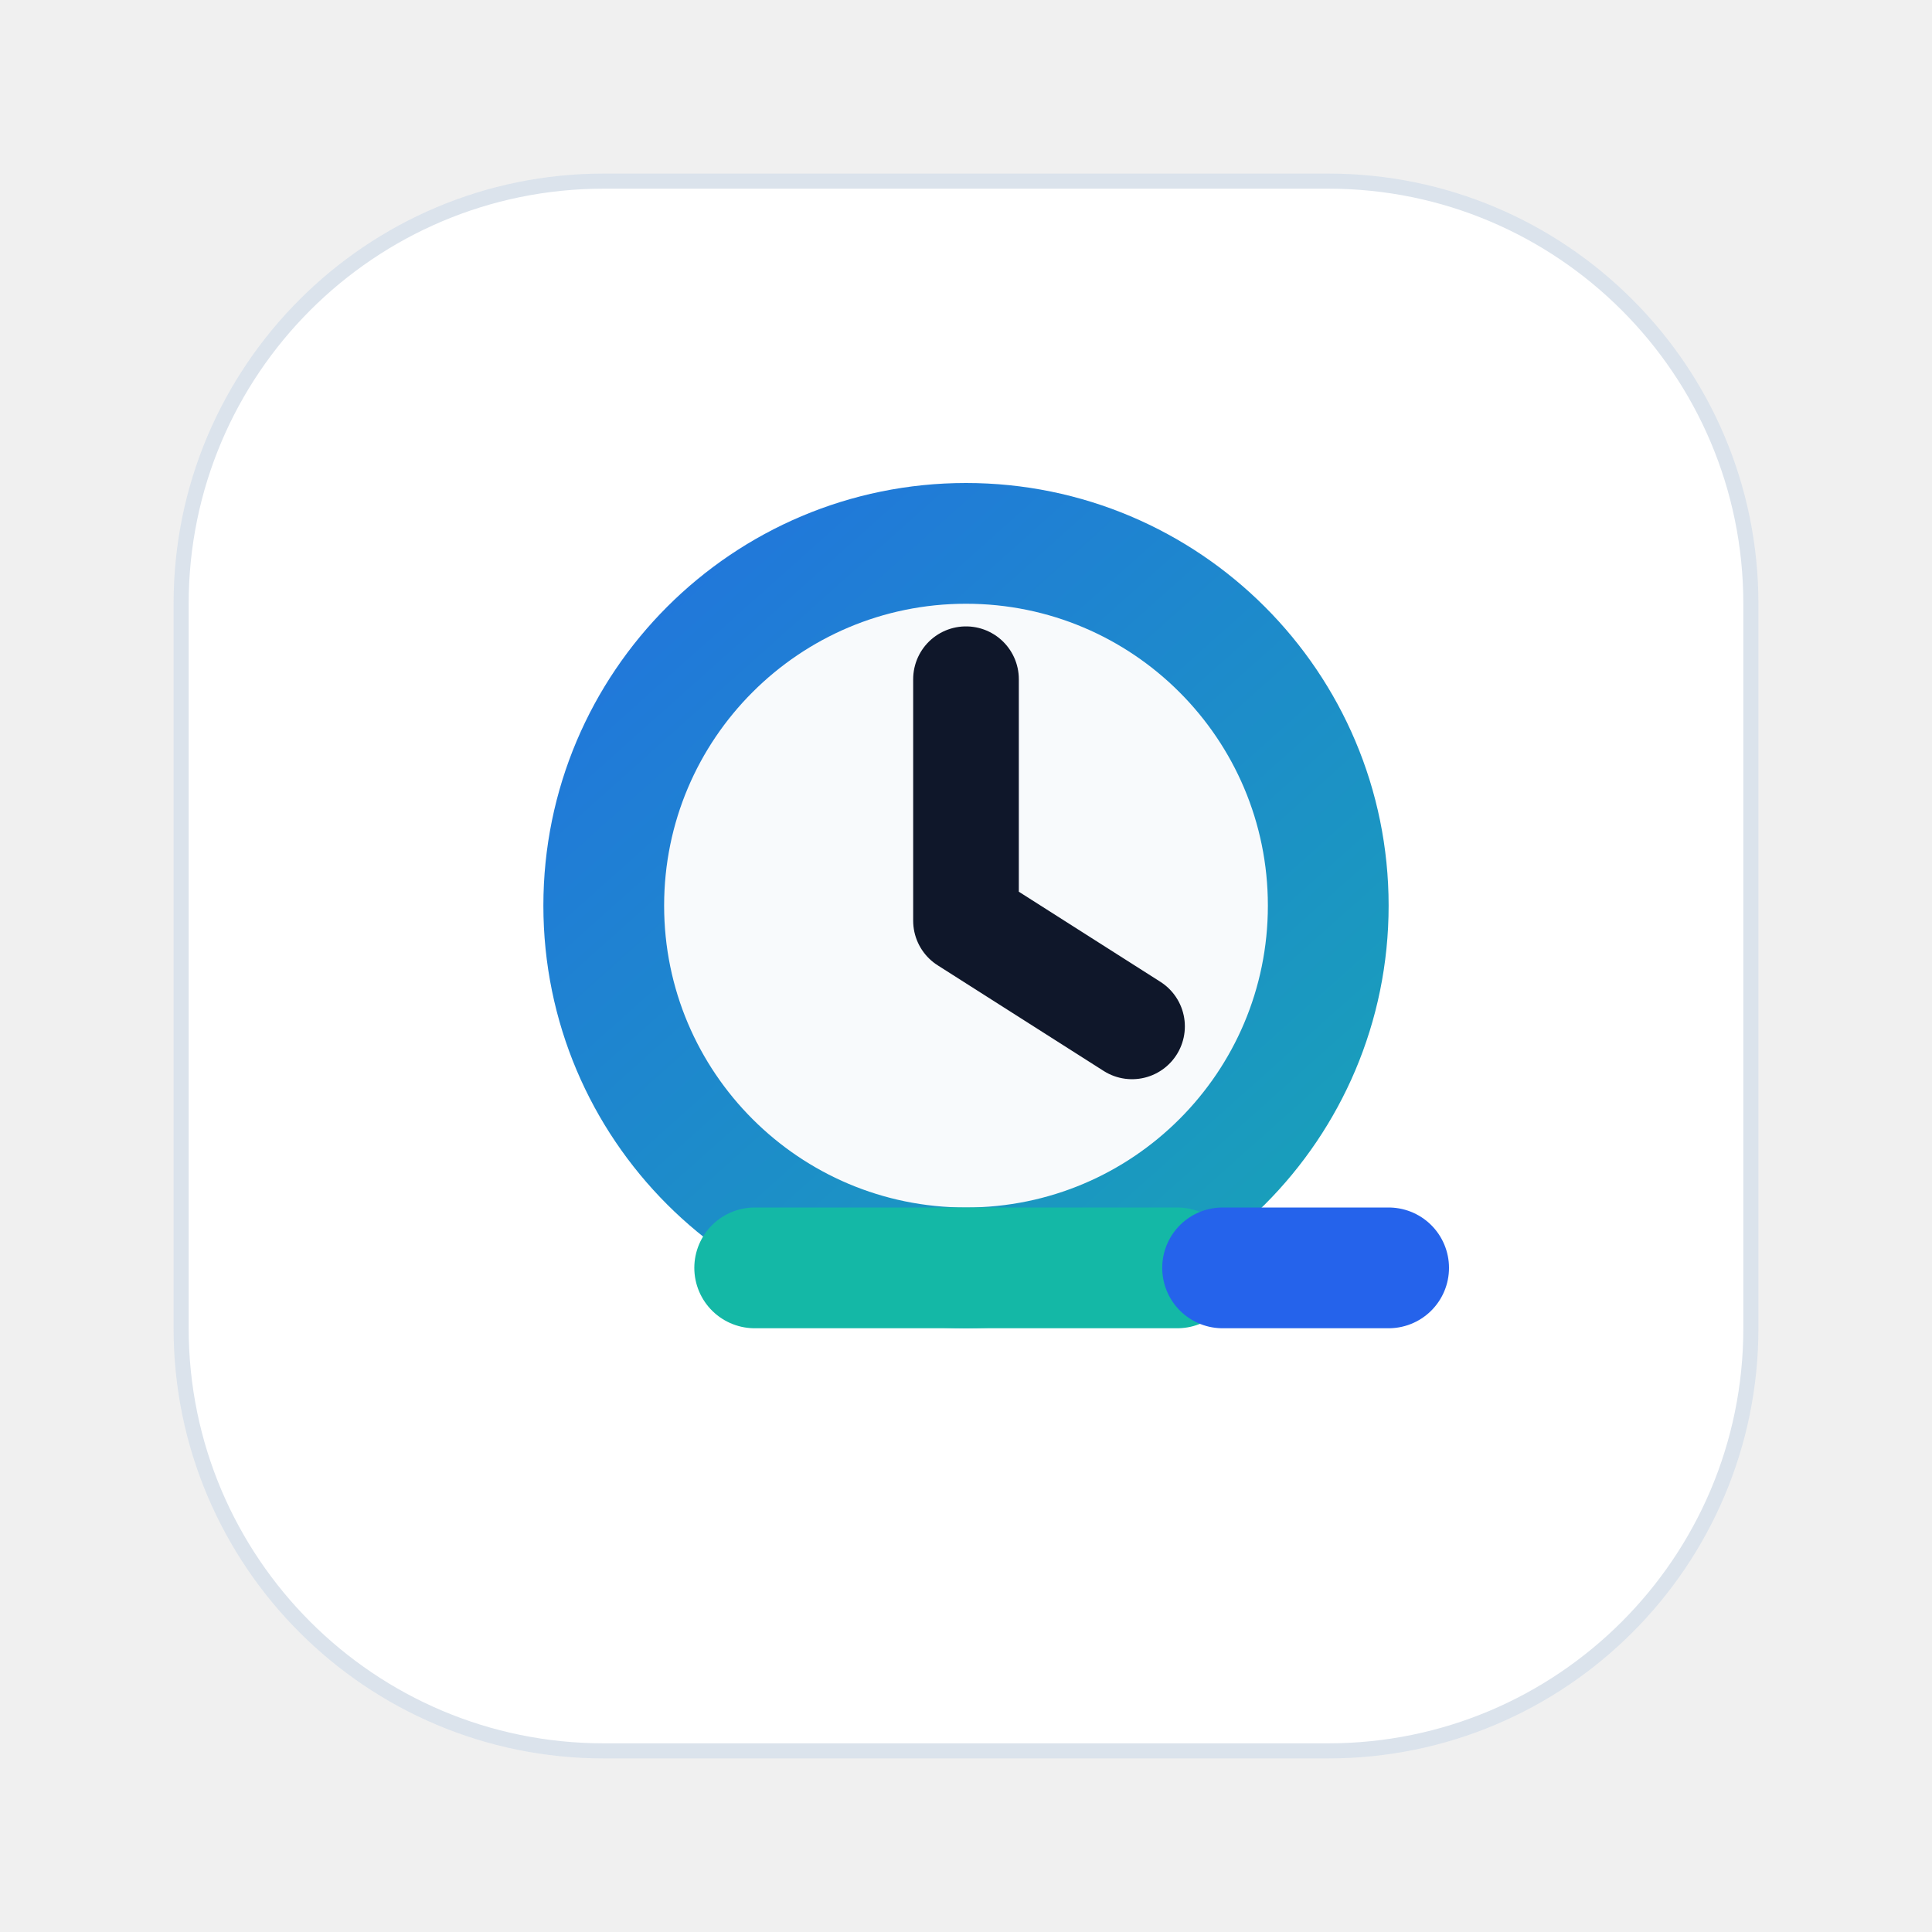
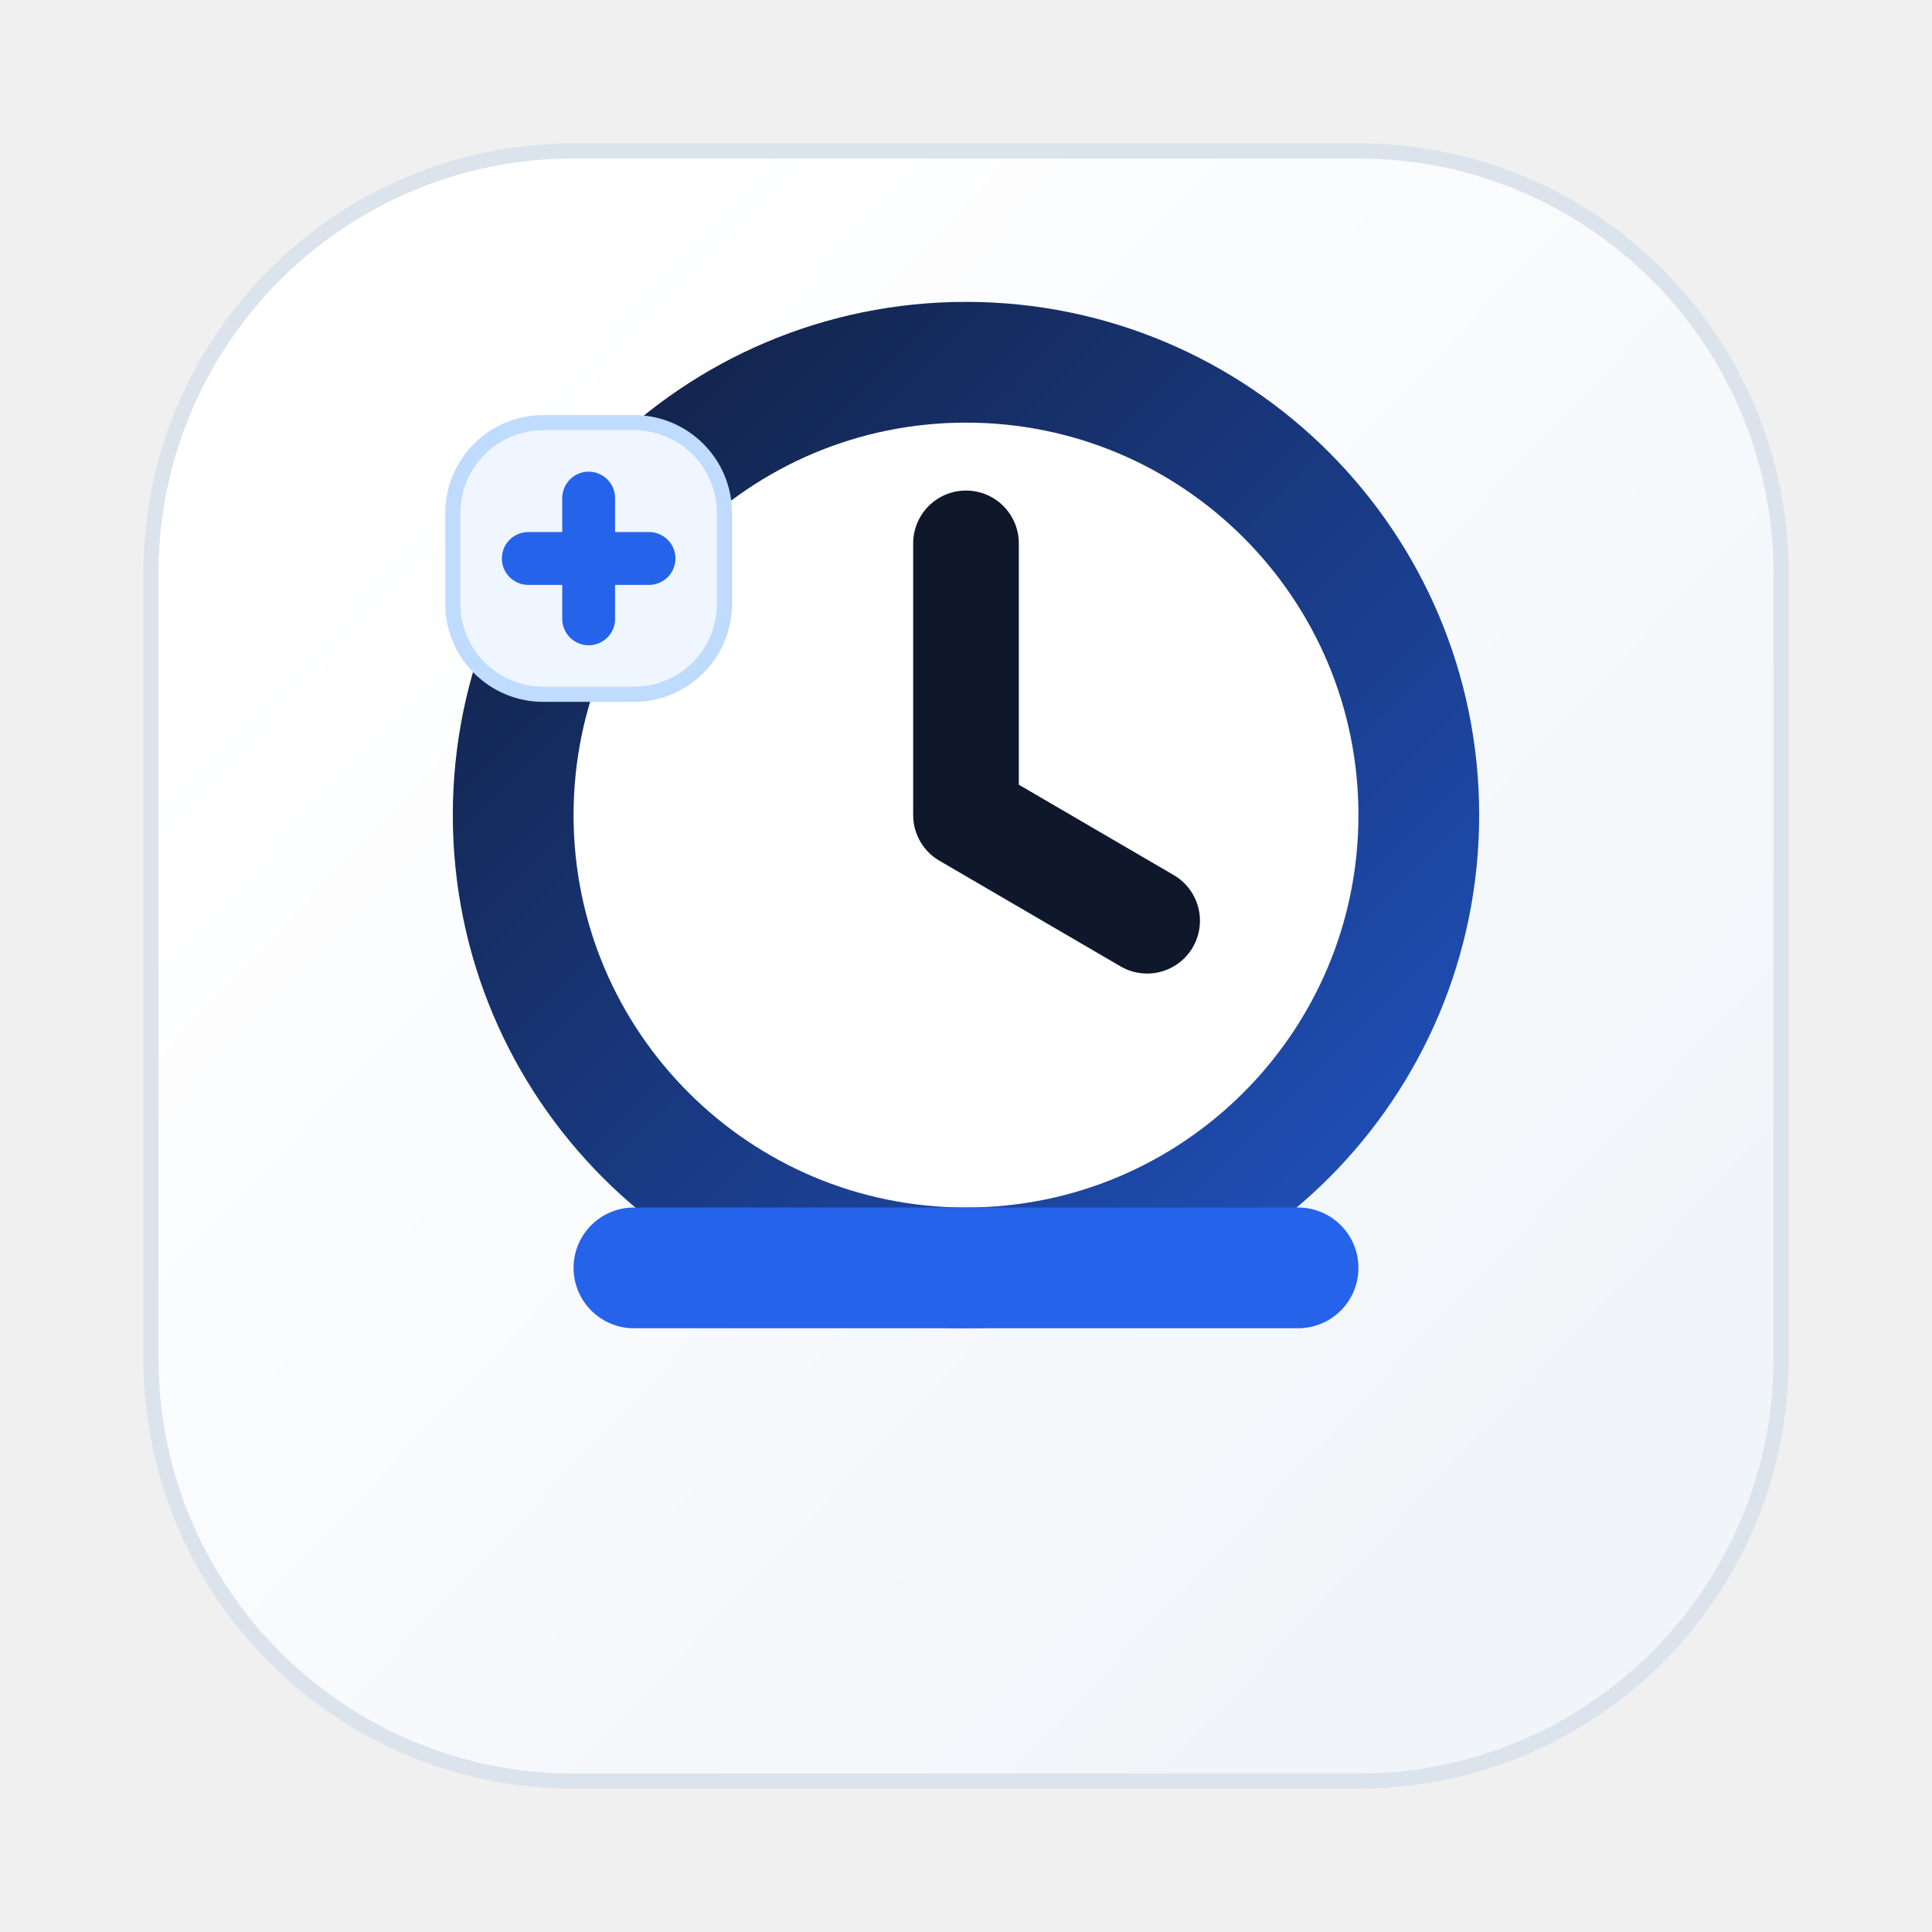
- <svg xmlns="http://www.w3.org/2000/svg" viewBox="0 0 128 128" role="img" aria-label="BC Parks setup icon">
+ <svg xmlns="http://www.w3.org/2000/svg" viewBox="0 0 128 128" role="img" aria-label="IOSbooker guide icon">
  <defs>
-     <linearGradient id="g" x1="22" y1="18" x2="106" y2="112" gradientUnits="userSpaceOnUse">
-       <stop offset="0" stop-color="#2563eb" />
-       <stop offset="1" stop-color="#14b8a6" />
+     <linearGradient id="g" x1="18" y1="18" x2="110" y2="110" gradientUnits="userSpaceOnUse">
+       <stop offset="0" stop-color="#0f172a" />
+       <stop offset="1" stop-color="#2563eb" />
+     </linearGradient>
+     <linearGradient id="h" x1="28" y1="30" x2="100" y2="98" gradientUnits="userSpaceOnUse">
+       <stop offset="0" stop-color="#ffffff" />
+       <stop offset="1" stop-color="#f1f5f9" />
    </linearGradient>
  </defs>
-   <rect x="12" y="12" width="104" height="104" rx="28" fill="#ffffff" stroke="#dbe3ec" />
-   <circle cx="64" cy="60" r="24" fill="#f8fafc" stroke="url(#g)" stroke-width="8" />
-   <path d="M64 45v16l11 7" fill="none" stroke="#0f172a" stroke-width="7" stroke-linecap="round" stroke-linejoin="round" />
-   <path d="M50 84h28" stroke="#14b8a6" stroke-width="8" stroke-linecap="round" />
-   <path d="M81 84h11" stroke="#2563eb" stroke-width="8" stroke-linecap="round" />
+   <rect x="10" y="10" width="108" height="108" rx="28" fill="url(#h)" stroke="#dbe3ec" />
+   <circle cx="64" cy="54" r="30" fill="#ffffff" stroke="url(#g)" stroke-width="8" />
+   <path d="M64 36v18l12 7" fill="none" stroke="#0f172a" stroke-width="7" stroke-linecap="round" stroke-linejoin="round" />
+   <path d="M42 84h44" stroke="#2563eb" stroke-width="8" stroke-linecap="round" />
+   <rect x="30" y="28" width="18" height="18" rx="6" fill="#eff6ff" stroke="#bfdbfe" />
+   <path d="M35 37h8M39 33v8" stroke="#2563eb" stroke-width="3.5" stroke-linecap="round" />
</svg>
